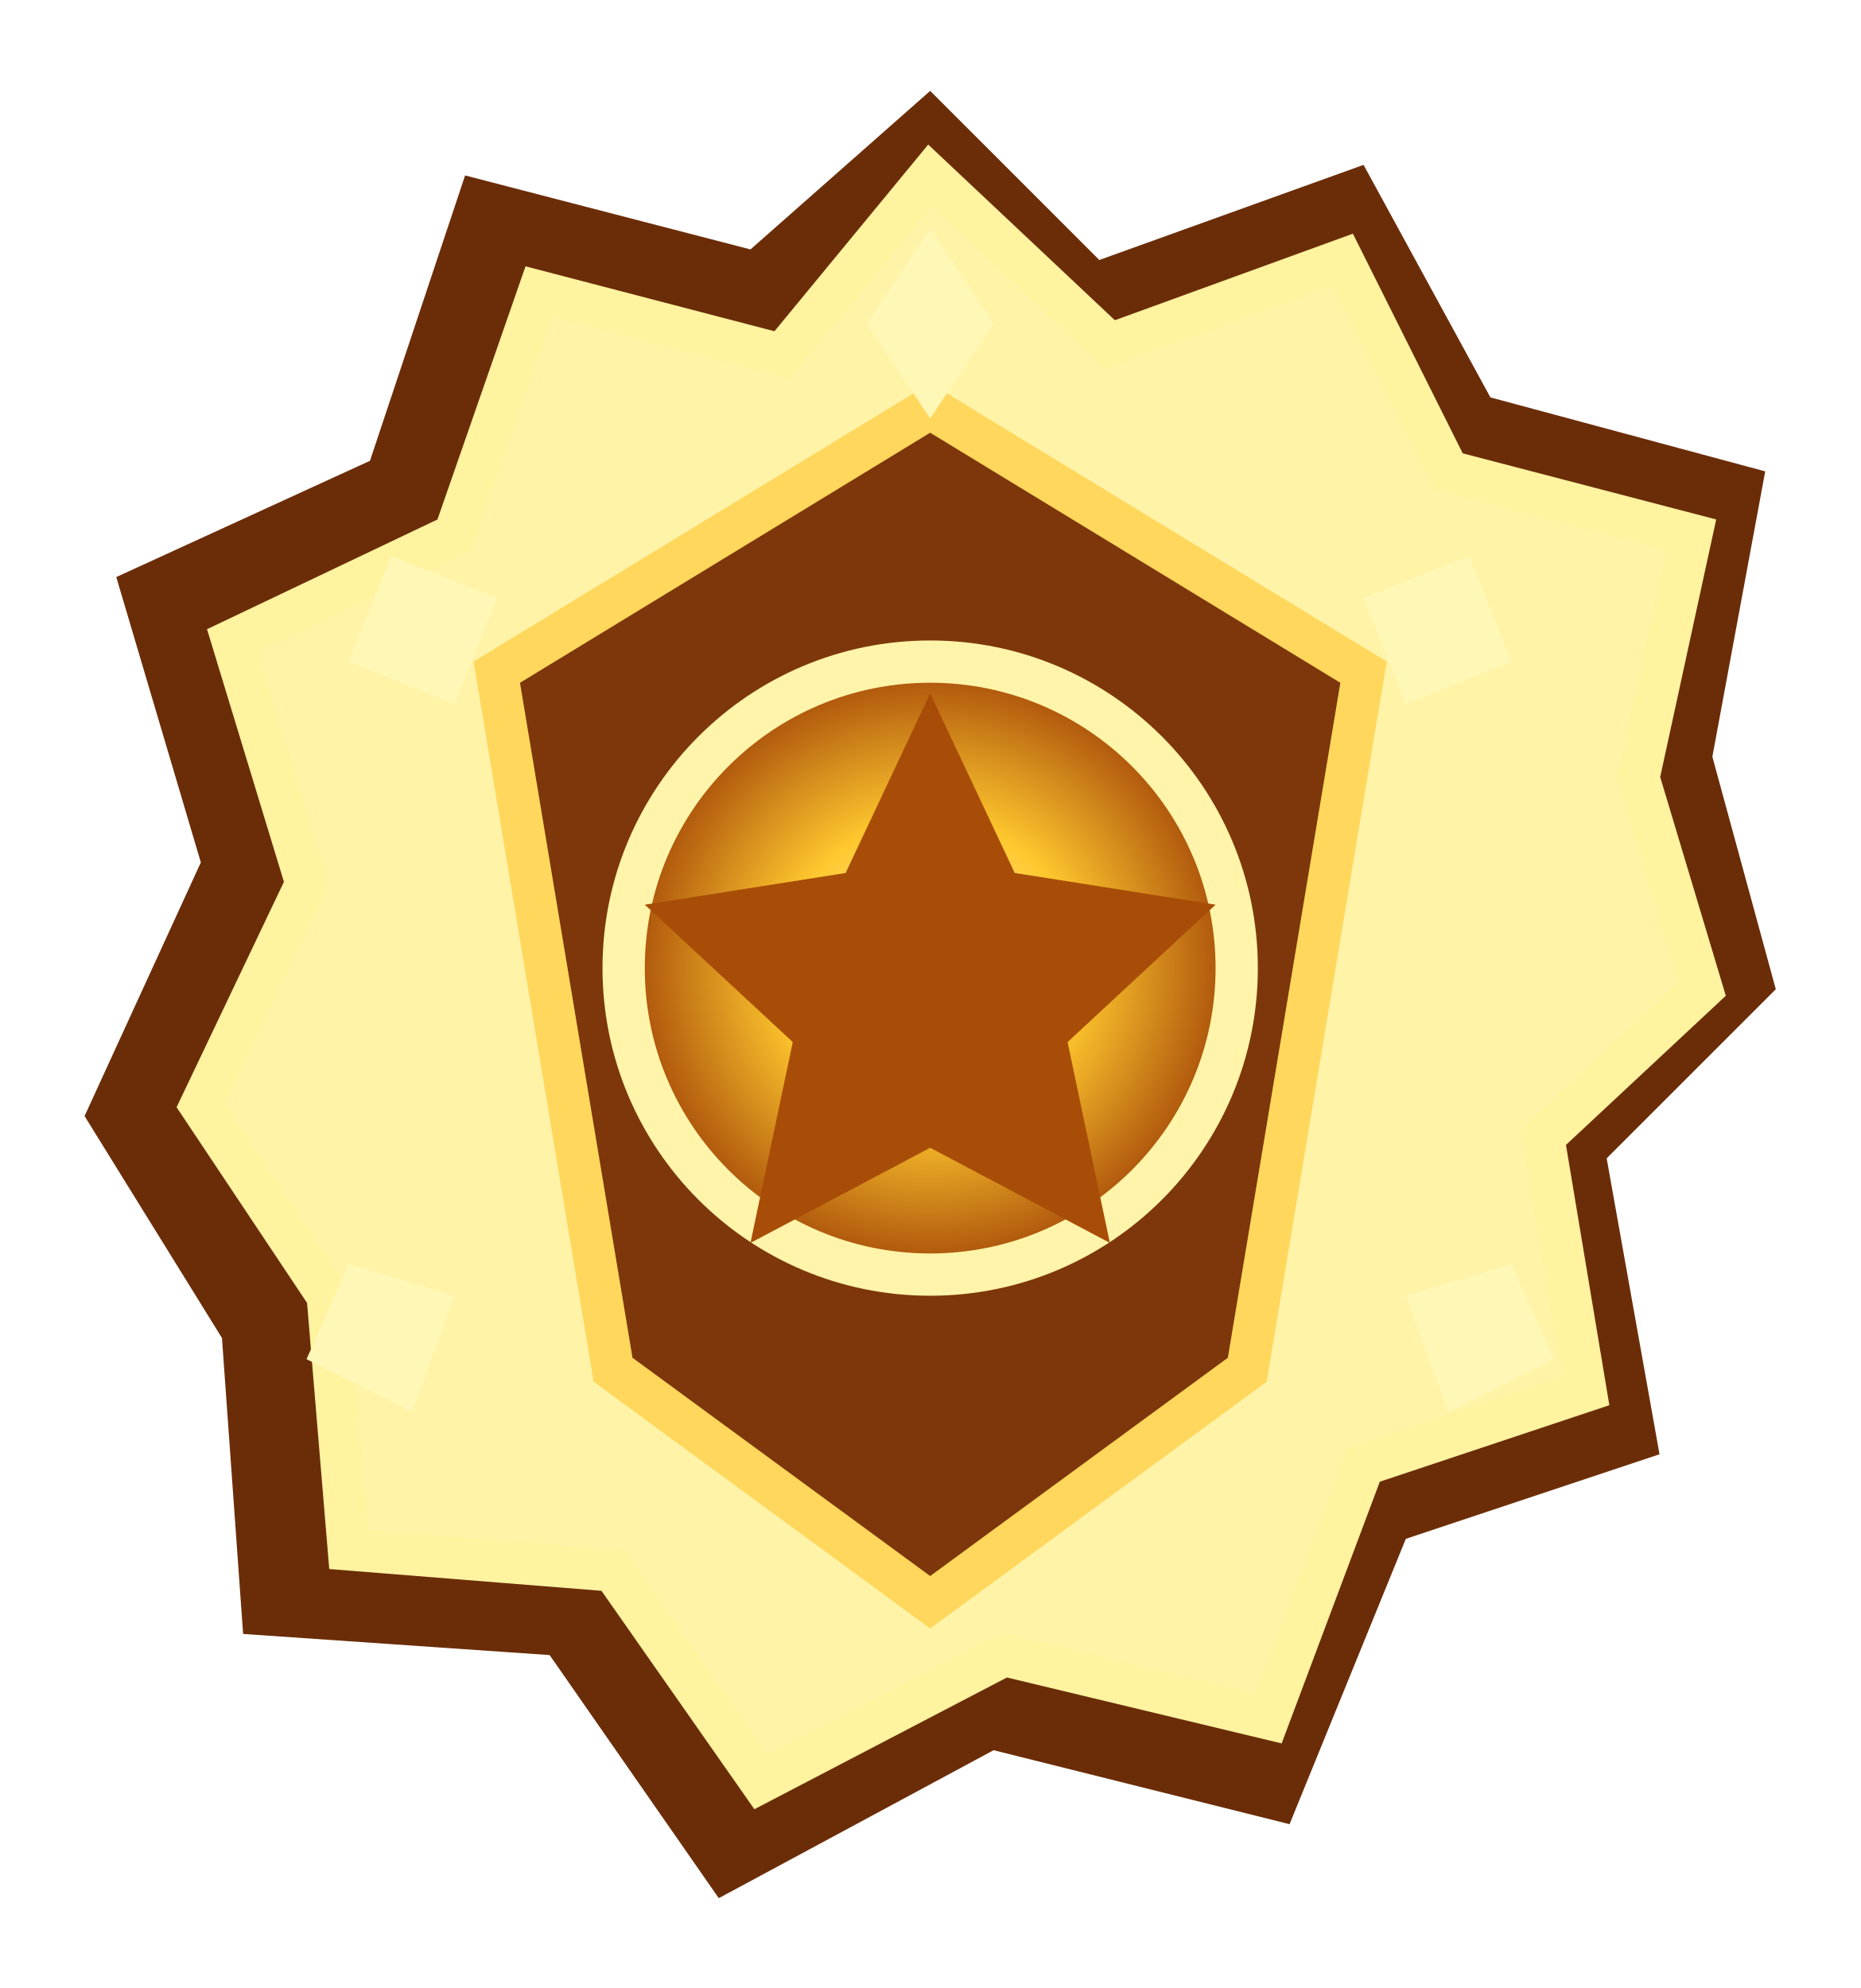
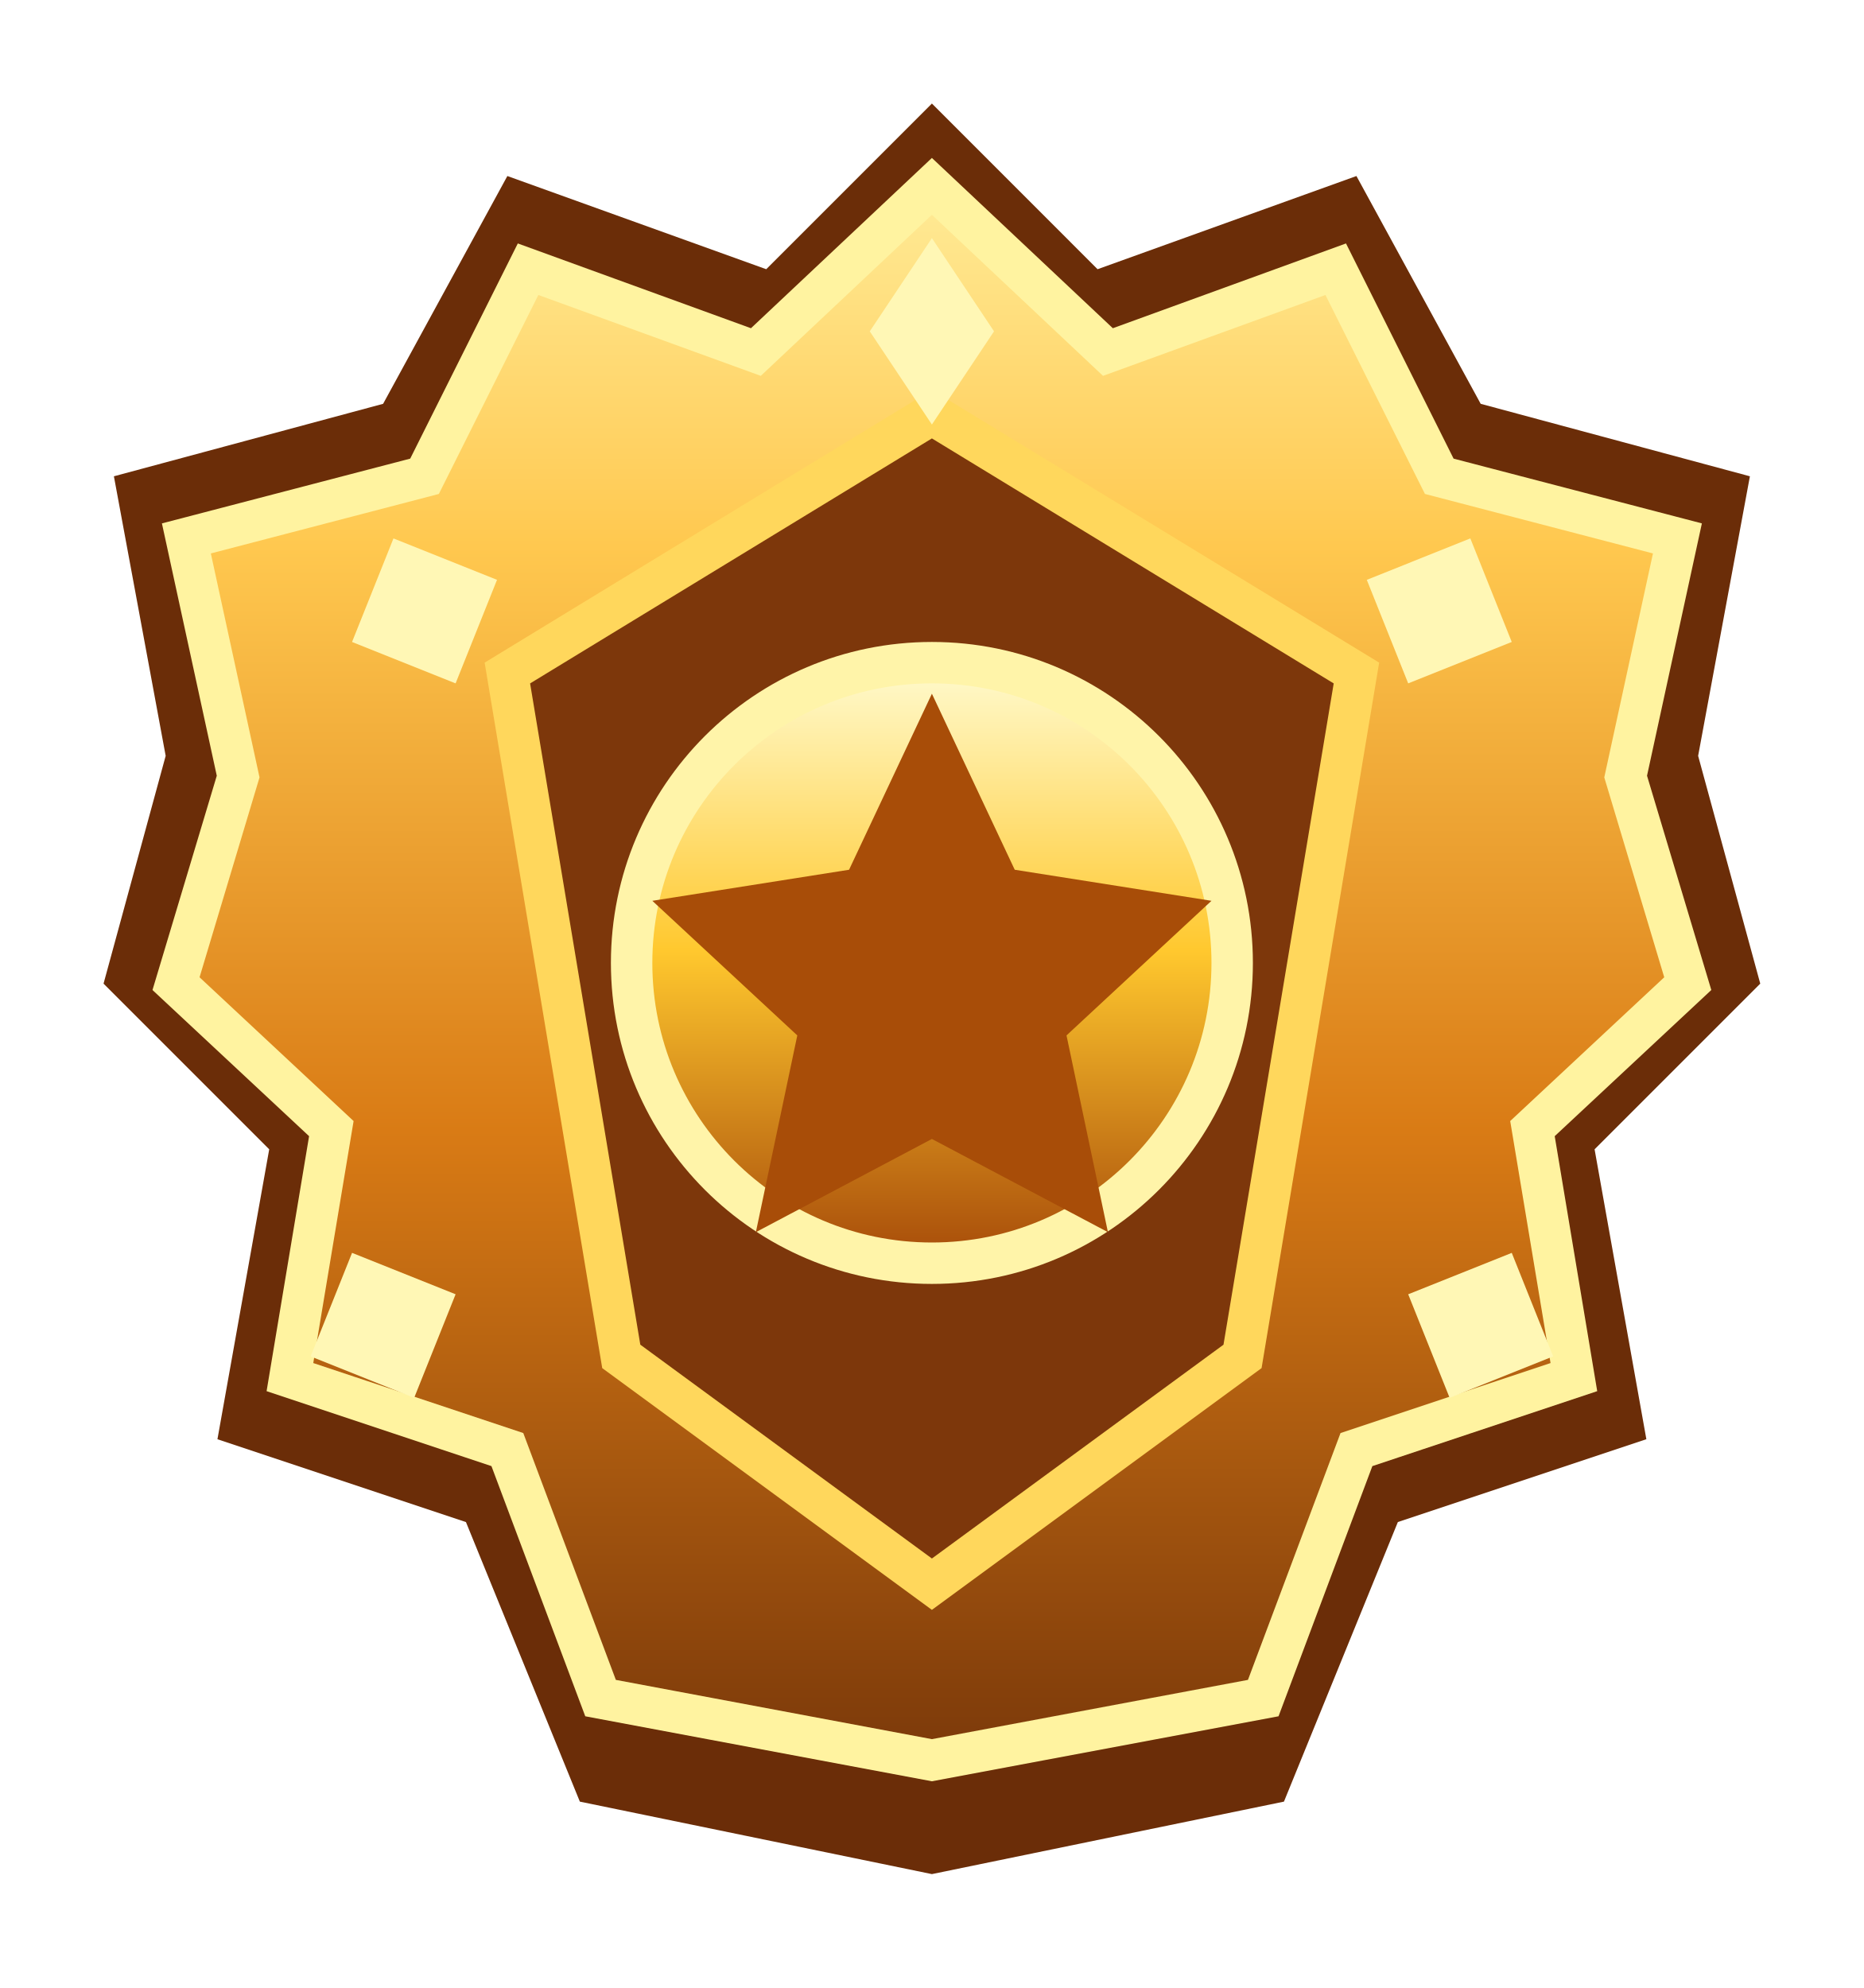
- <svg xmlns="http://www.w3.org/2000/svg" viewBox="-8 -7.6 176 188.1">
+ <svg xmlns="http://www.w3.org/2000/svg" viewBox="-10 -9 180 192">
  <defs>
-     <linearGradient id="a" x1="19" y1="12" x2="141" y2="168">
+     <linearGradient id="a" x1="80" y1="1" x2="80" y2="172" gradientUnits="userSpaceOnUse">
      <stop stop-color="#fff3a8" />
      <stop offset=".25" stop-color="#ffc84f" />
      <stop offset=".58" stop-color="#d97b15" />
      <stop offset="1" stop-color="#6a2d08" />
    </linearGradient>
-     <radialGradient id="b">
+     <linearGradient id="b" x1="80" y1="55" x2="80" y2="113" gradientUnits="userSpaceOnUse">
      <stop stop-color="#fffbd0" />
      <stop offset=".48" stop-color="#ffc82e" />
      <stop offset="1" stop-color="#a64a09" />
-     </radialGradient>
+     </linearGradient>
  </defs>
-   <path fill="#6b2d08" d="M80 1 96 17l25-9 12 22 26 7-5 27 6 22-16 16 5 28-24 8-11 27-28-7-26 14-16-23-29-2-2-28L0 98l11-24-8-27 24-11L36 9l27 7z" />
-   <path fill="url(#a)" stroke="#fff3a0" stroke-width="4" d="m80 9 17 16 22-8 10 20 23 6-5 23 6 20-15 14 4 24-21 7-9 24-25-6-23 12-14-20-25-2-2-24-12-18 10-21-7-23 21-10 8-23 23 6z" />
+   <path fill="#6b2d08" d="m80 1 16 16 25-9 12 22 26 7-5 27 6 22-16 16 5 28-24 8-11 27-34 7-34-7-11-27-24-8 5-28-16-16 6-22-5-27 26-7 12-22 25 9z" />
+   <path fill="url(#a)" stroke="#fff3a0" stroke-width="4" d="m80 9 17 16 22-8 10 20 23 6-5 23 6 20-15 14 4 24-21 7-9 24-32 6-32-6-9-24-21-7 4-24-15-14 6-20-5-23 23-6 10-20 22 8z" />
  <path fill="#7d370b" stroke="#ffd75c" stroke-width="4" d="m80 31 41 25-11 66-30 22-30-22-11-66z" />
  <circle cx="80" cy="84" r="29" fill="url(#b)" stroke="#fff4a9" stroke-width="4" />
  <path fill="#a84d08" d="m80 58 8 17 19 3-14 13 4 19-17-9-17 9 4-19-14-13 19-3z" />
-   <path fill="#fff7b5" d="M80 14l6 9-6 9-6-9zm-51 31 10 4-4 10-10-4zm102 0 4 10-10 4-4-10zM25 112l10 3-4 11-10-5zm110 0 4 9-10 5-4-11z" />
+   <path fill="#fff7b5" d="M80 14l6 9-6 9-6-9zm-52 29 10 4-4 10-10-4zm104 0 4 10-10 4-4-10zm-108 69 10 4-4 10-10-4zm112 0 4 10-10 4-4-10z" />
</svg>
